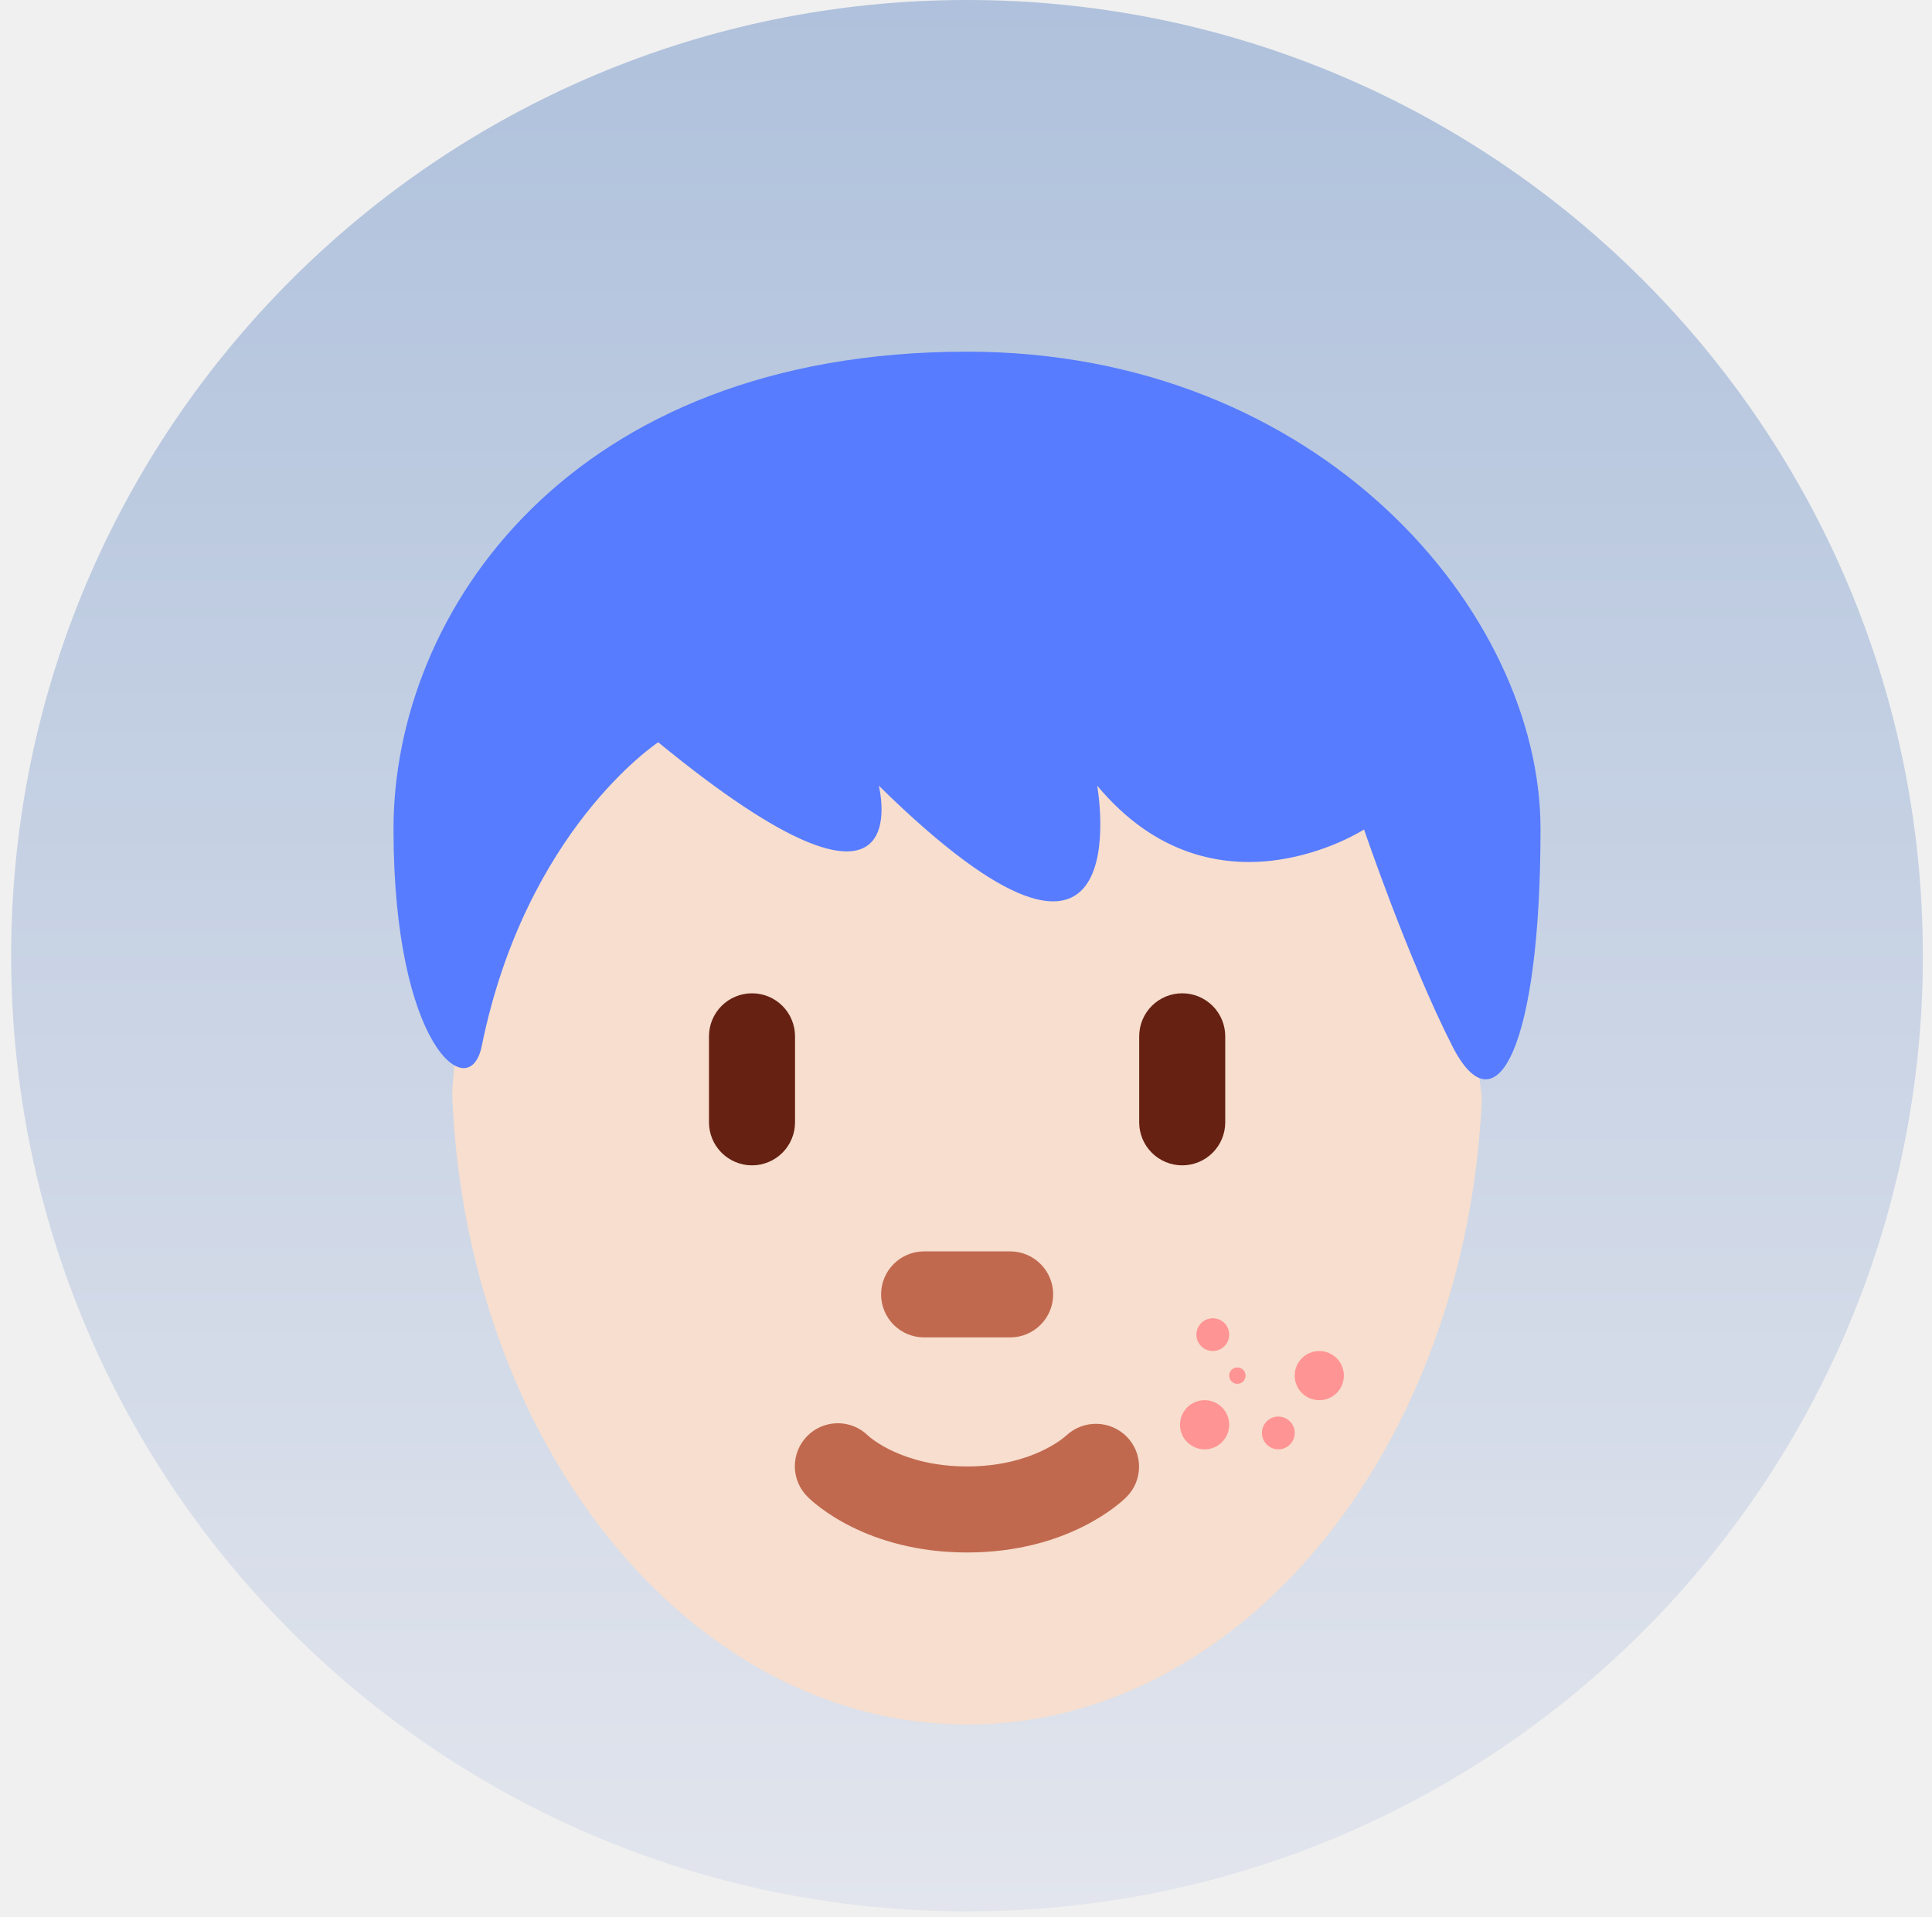
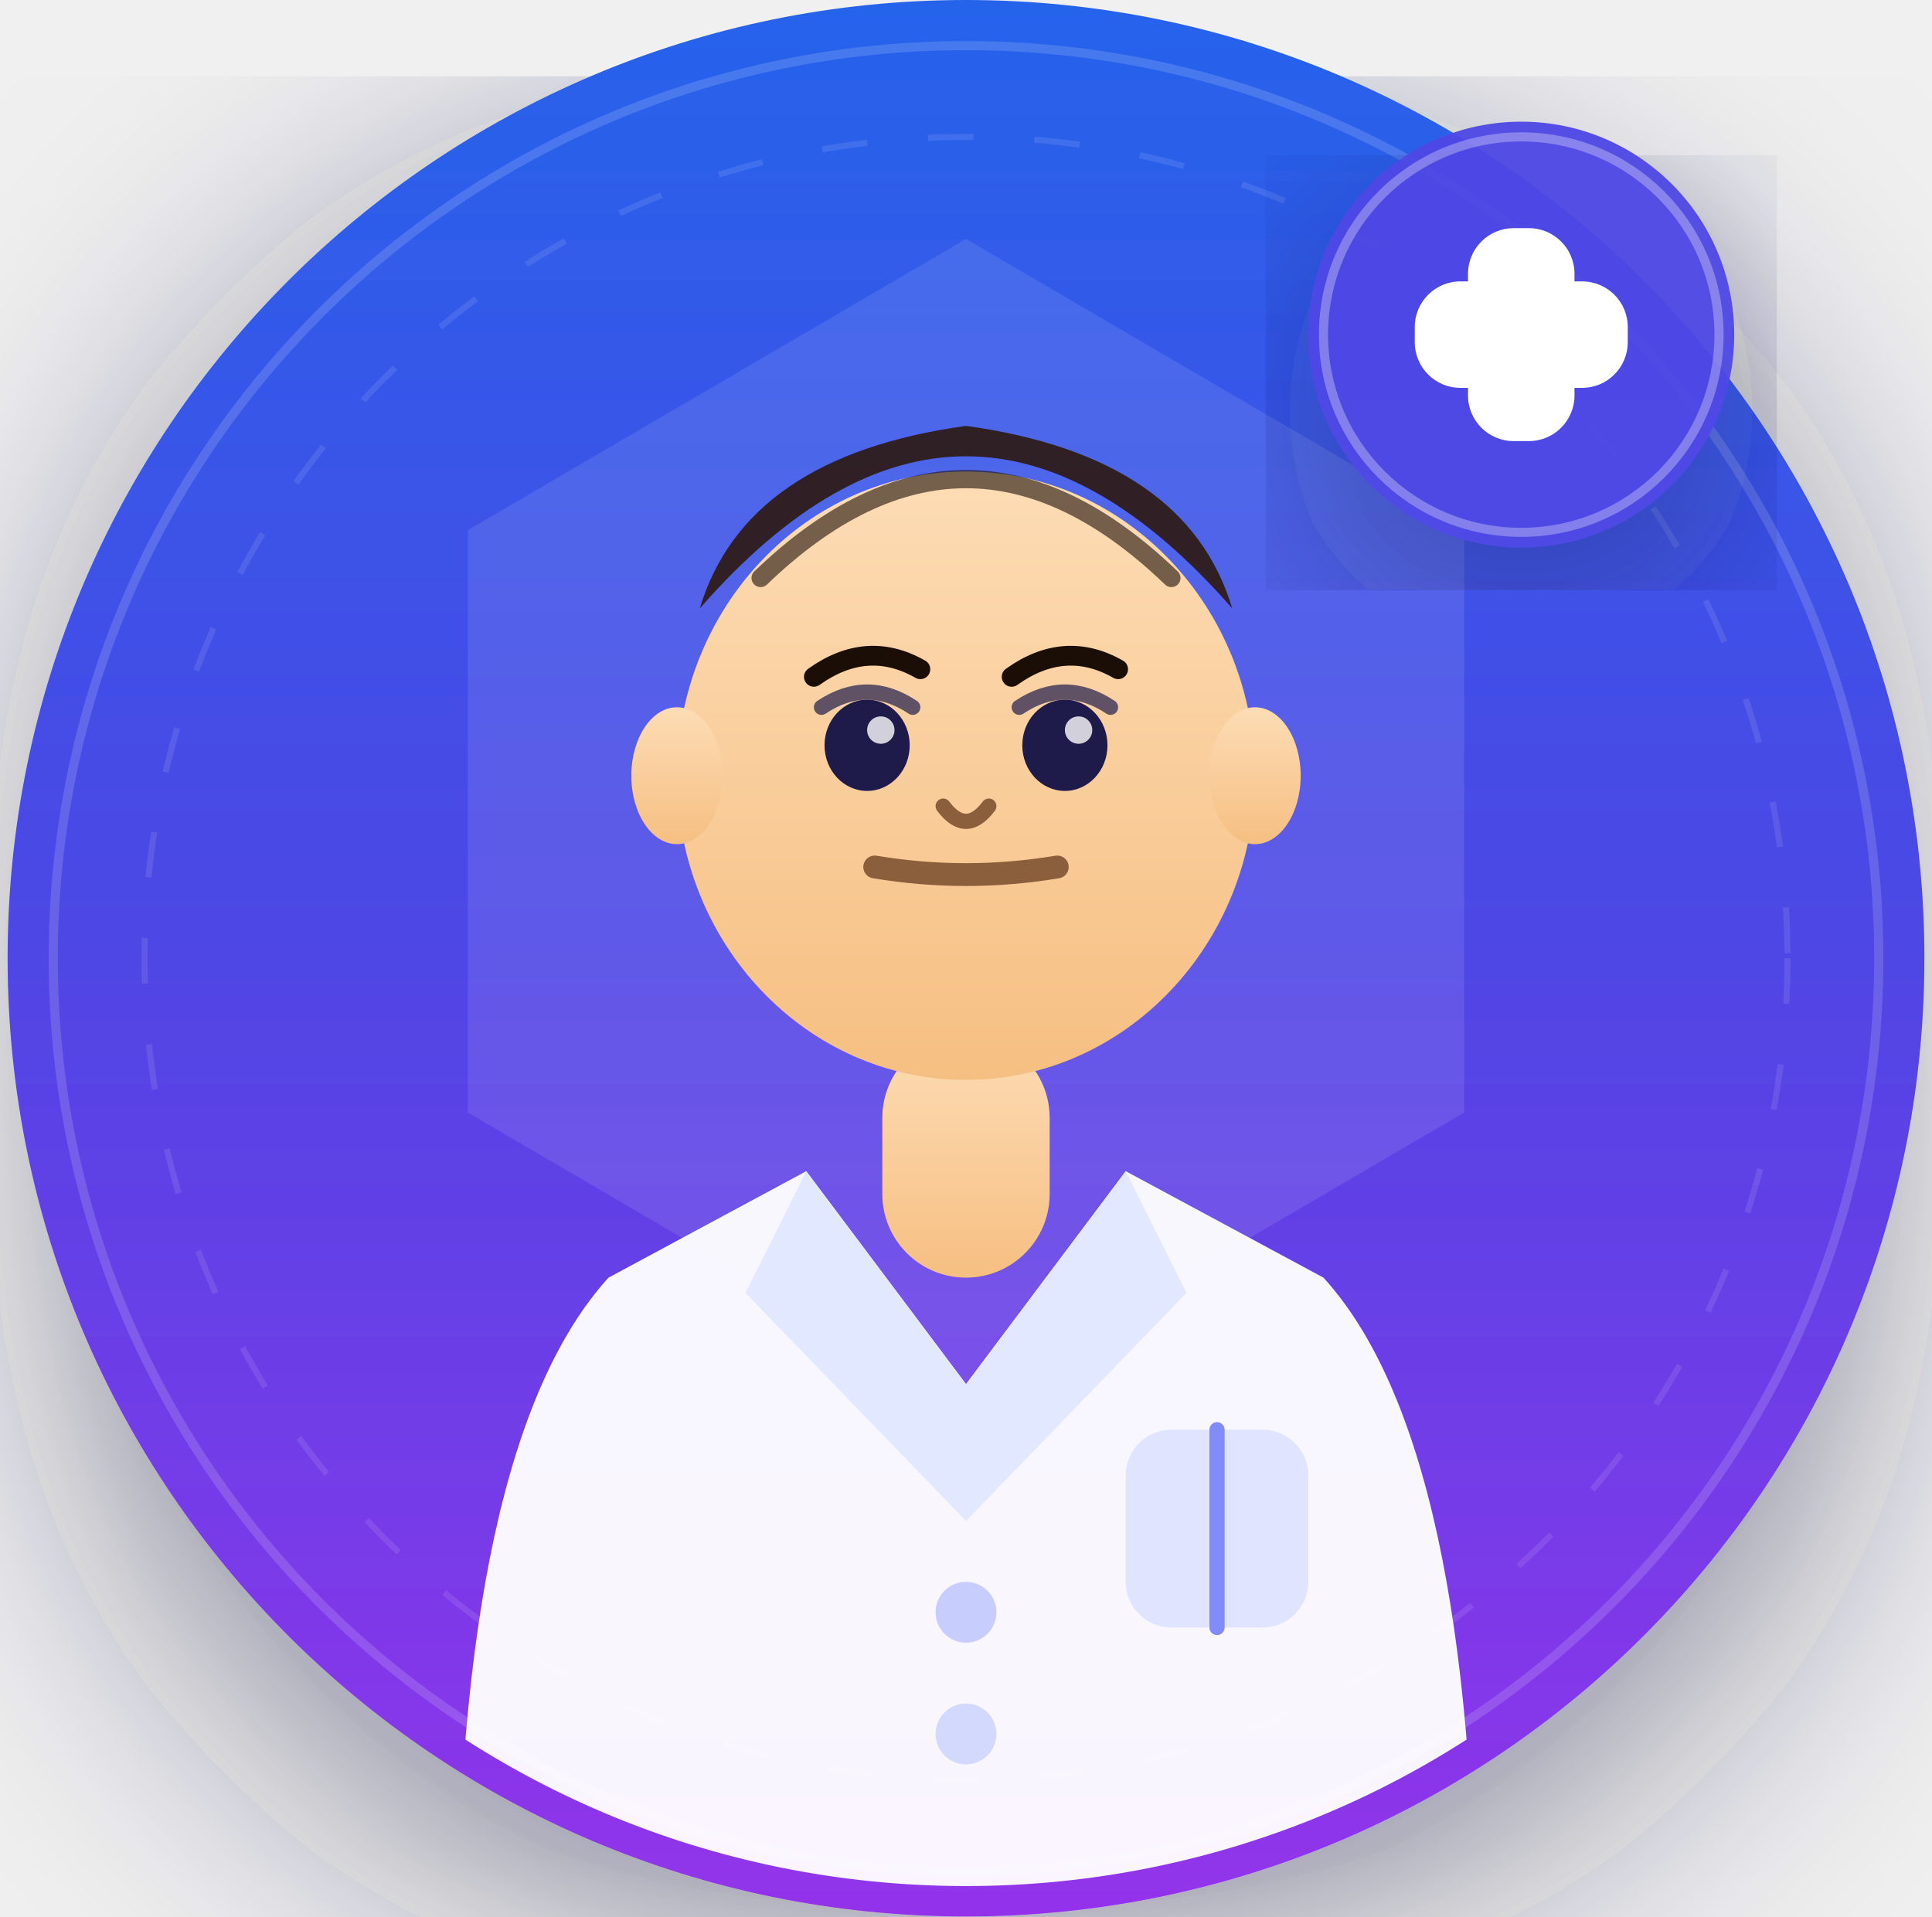
<svg xmlns="http://www.w3.org/2000/svg" width="127" height="126" viewBox="0 0 127 126" fill="none">
-   <circle cx="63.567" cy="62.833" r="62.833" fill="url(#paint0_linear_4741_2341)" />
-   <path d="M78.727 46.326C67.415 46.326 42.948 43.385 42.948 43.385C42.948 43.385 38.056 48.766 35.228 51.594C29.959 56.863 30.417 63.531 29.719 71.848C30.587 94.964 45.386 113.382 63.572 113.382C81.654 113.382 96.394 95.17 97.409 72.233C96.413 61.967 89.502 46.326 78.727 46.326Z" fill="#F7DECE" />
-   <path d="M63.574 102.069C56.936 102.069 53.464 98.789 53.09 98.413C52.556 97.886 52.253 97.169 52.248 96.419C52.243 95.669 52.536 94.948 53.062 94.414C53.589 93.88 54.306 93.577 55.056 93.572C55.806 93.566 56.527 93.859 57.061 94.386C57.205 94.519 59.34 96.413 63.574 96.413C67.869 96.413 70.002 94.462 70.092 94.38C70.635 93.871 71.356 93.595 72.1 93.61C72.844 93.626 73.552 93.931 74.074 94.462C74.591 94.99 74.88 95.701 74.876 96.441C74.873 97.18 74.579 97.889 74.057 98.413C73.684 98.789 70.211 102.069 63.574 102.069ZM66.402 87.929H60.746C59.996 87.929 59.276 87.631 58.746 87.101C58.216 86.571 57.918 85.851 57.918 85.101C57.918 84.351 58.216 83.632 58.746 83.102C59.276 82.571 59.996 82.273 60.746 82.273H66.402C67.152 82.273 67.871 82.571 68.401 83.102C68.932 83.632 69.23 84.351 69.23 85.101C69.23 85.851 68.932 86.571 68.401 87.101C67.871 87.631 67.152 87.929 66.402 87.929Z" fill="#C1694F" />
-   <path d="M49.433 76.617C48.683 76.617 47.964 76.319 47.434 75.788C46.903 75.258 46.605 74.539 46.605 73.789V68.133C46.605 67.383 46.903 66.663 47.434 66.133C47.964 65.603 48.683 65.305 49.433 65.305C50.183 65.305 50.903 65.603 51.433 66.133C51.963 66.663 52.261 67.383 52.261 68.133V73.789C52.261 74.539 51.963 75.258 51.433 75.788C50.903 76.319 50.183 76.617 49.433 76.617ZM77.713 76.617C76.963 76.617 76.244 76.319 75.713 75.788C75.183 75.258 74.885 74.539 74.885 73.789V68.133C74.885 67.383 75.183 66.663 75.713 66.133C76.244 65.603 76.963 65.305 77.713 65.305C78.463 65.305 79.182 65.603 79.713 66.133C80.243 66.663 80.541 67.383 80.541 68.133V73.789C80.541 74.539 80.243 75.258 79.713 75.788C79.182 76.319 78.463 76.617 77.713 76.617Z" fill="#662113" />
-   <path d="M63.567 23.121C86.77 23.121 101.266 40.242 101.266 54.509C101.266 68.773 98.365 74.485 95.466 68.773C92.564 63.069 89.666 54.534 89.666 54.534C89.666 54.534 79.83 60.905 72.124 51.652C72.124 51.652 75.17 68.773 57.767 51.652C57.767 51.652 60.668 63.069 43.268 48.802C43.268 48.802 34.566 54.509 31.667 68.773C30.864 72.735 25.867 68.773 25.867 54.509C25.864 40.242 37.465 23.121 63.567 23.121Z" fill="#577CFF" />
-   <circle cx="79.724" cy="87.747" r="1.077" fill="#FF9494" />
-   <circle cx="81.339" cy="90.441" r="0.539" fill="#FF9494" />
-   <circle cx="79.184" cy="93.672" r="1.616" fill="#FF9494" />
-   <circle cx="84.032" cy="94.21" r="1.077" fill="#FF9494" />
-   <circle cx="86.723" cy="90.44" r="1.616" fill="#FF9494" />
  <defs>
-     <linearGradient id="paint0_linear_4741_2341" x1="63.567" y1="0" x2="63.567" y2="125.665" gradientUnits="userSpaceOnUse">
-       <stop stop-color="#AFC1DC" />
-       <stop offset="1" stop-color="#E2E5ED" />
+     <linearGradient id="bg1" x1="63.5" y1="0" x2="63.5" y2="126" gradientUnits="userSpaceOnUse">
+       <stop offset="0%" stop-color="#2563EB" />
+       <stop offset="50%" stop-color="#4F46E5" />
+       <stop offset="100%" stop-color="#9333EA" />
    </linearGradient>
+     <linearGradient id="skin1" x1="0" y1="0" x2="0" y2="1" gradientUnits="objectBoundingBox">
+       <stop offset="0%" stop-color="#FDDCB5" />
+       <stop offset="100%" stop-color="#F6BF82" />
+     </linearGradient>
+     <filter id="sh1">
+       <feDropShadow dx="0" dy="5" stdDeviation="10" flood-color="#1E1B4B" flood-opacity="0.5" />
+     </filter>
+     <clipPath id="cc1">
+       <circle cx="63.5" cy="63" r="61" />
+     </clipPath>
  </defs>
+   <circle cx="63.5" cy="63" r="63" fill="url(#bg1)" filter="url(#sh1)" />
+   <circle cx="63.5" cy="63" r="60" fill="none" stroke="white" stroke-width="0.6" opacity="0.15" />
+   <circle cx="63.5" cy="63" r="54" fill="none" stroke="white" stroke-width="0.4" stroke-dasharray="3 4" opacity="0.1" />
+   <polygon points="63.5,16 96,35 96,73 63.5,92 31,73 31,35" fill="white" stroke="white" stroke-width="0.5" opacity="0.1" />
+   <path d="M30 130 Q30 95 40 84 L53 77 L63.5 91 L74 77 L87 84 Q97 95 97 130Z" fill="white" opacity="0.95" clip-path="url(#cc1)" />
+   <path d="M53 77 L63.5 91 L74 77 L78 85 L63.5 100 L49 85Z" fill="#E0E7FF" opacity="0.9" />
+   <circle cx="63.5" cy="106" r="2" fill="#A5B4FC" opacity="0.6" />
+   <circle cx="63.5" cy="114" r="2" fill="#A5B4FC" opacity="0.45" />
+   <rect x="74" y="94" width="12" height="13" rx="3" fill="#C7D2FE" opacity="0.5" />
+   <line x1="80" y1="94" x2="80" y2="107" stroke="#818CF8" stroke-width="1" stroke-linecap="round" />
+   <rect x="58" y="68" width="11" height="16" rx="5.5" fill="url(#skin1)" />
+   <ellipse cx="63.5" cy="51" rx="19" ry="20" fill="url(#skin1)" />
+   <path d="M46 40 Q63.5 20 81 40 Q78 30 63.5 28 Q49 30 46 40Z" fill="#2C1810" opacity="0.9" />
+   <path d="M50 38 Q63.5 25 77 38" stroke="#1A0E06" stroke-width="1.2" stroke-linecap="round" opacity="0.6" />
+   <ellipse cx="44.5" cy="51" rx="3" ry="4.5" fill="url(#skin1)" />
+   <ellipse cx="82.5" cy="51" rx="3" ry="4.5" fill="url(#skin1)" />
+   <ellipse cx="57" cy="49" rx="2.8" ry="3" fill="#1E1B4B" />
+   <ellipse cx="70" cy="49" rx="2.8" ry="3" fill="#1E1B4B" />
+   <circle cx="57.9" cy="48" r="0.9" fill="white" opacity="0.8" />
+   <circle cx="70.9" cy="48" r="0.9" fill="white" opacity="0.8" />
+   <path d="M54 46.5 Q57 44.5 60 46.5" stroke="#1E1B4B" stroke-width="1" fill="none" stroke-linecap="round" opacity="0.7" />
+   <path d="M67 46.5 Q70 44.5 73 46.5" stroke="#1E1B4B" stroke-width="1" fill="none" stroke-linecap="round" opacity="0.7" />
+   <path d="M53.5 44.5 Q57 42 60.5 44" stroke="#1A0E06" stroke-width="1.3" stroke-linecap="round" fill="none" />
+   <path d="M66.5 44.5 Q70 42 73.5 44" stroke="#1A0E06" stroke-width="1.3" stroke-linecap="round" fill="none" />
+   <path d="M57.5 57 Q63.5 58 69.5 57" stroke="#8B5E3C" stroke-width="1.5" stroke-linecap="round" fill="none" />
+   <path d="M62 53 Q63.5 55 65 53" stroke="#8B5E3C" stroke-width="1" stroke-linecap="round" fill="none" />
+   <circle cx="100" cy="22" r="14" fill="#4F46E5" opacity="0.95" filter="url(#sh1)" />
+   <circle cx="100" cy="22" r="13" fill="none" stroke="white" stroke-width="0.6" opacity="0.3" />
+   <rect x="96.5" y="15" width="7" height="14" rx="3" fill="white" />
+   <rect x="93" y="18.5" width="14" height="7" rx="3" fill="white" />
</svg>
